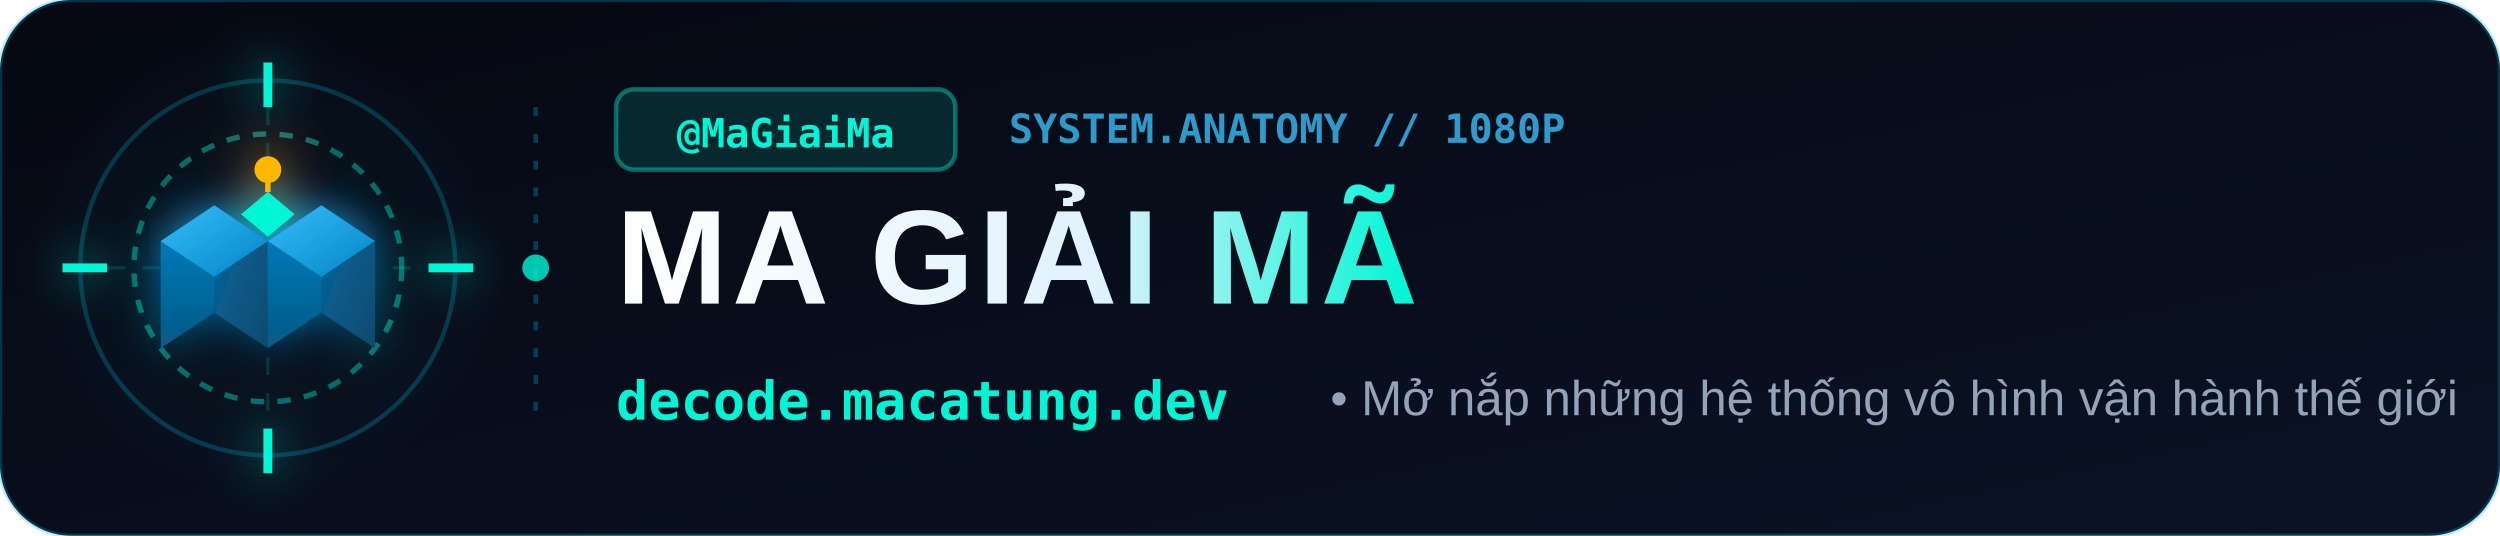
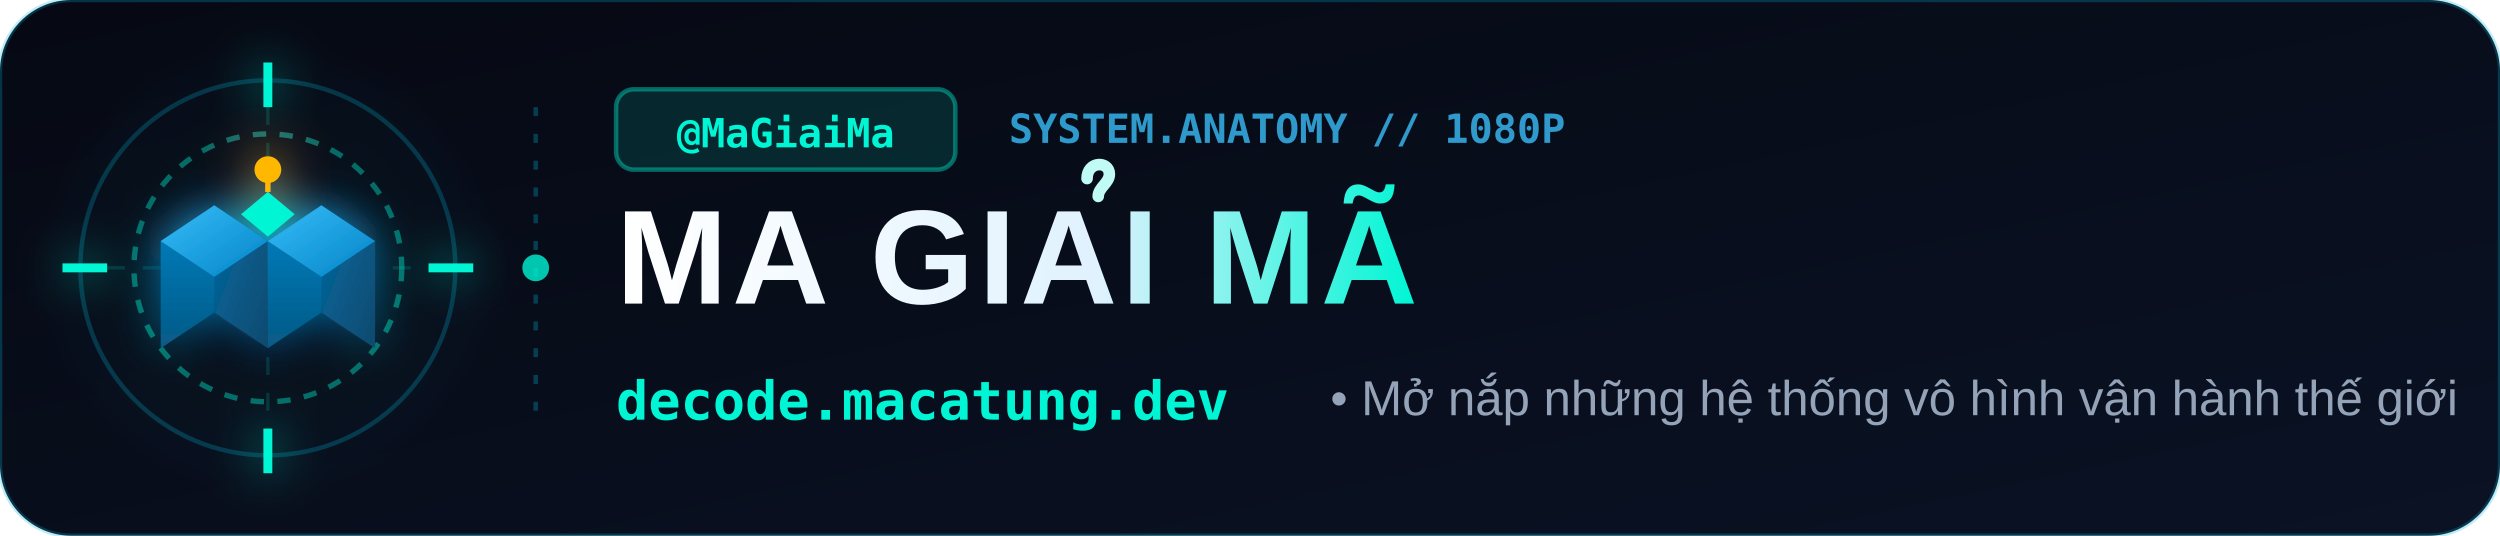
<svg xmlns="http://www.w3.org/2000/svg" viewBox="0 0 560 120" width="560" height="120">
  <defs>
    <linearGradient id="hBgGrad" x1="0%" y1="0%" x2="100%" y2="100%">
      <stop offset="0%" stop-color="#060913" />
      <stop offset="100%" stop-color="#0a1224" />
    </linearGradient>
    <linearGradient id="textCyan" x1="0%" y1="0%" x2="100%" y2="0%">
      <stop offset="0%" stop-color="#ffffff" />
      <stop offset="60%" stop-color="#e0f2fe" />
      <stop offset="100%" stop-color="#00f5d4" />
    </linearGradient>
    <linearGradient id="hIsoTop" x1="0%" y1="0%" x2="100%" y2="100%">
      <stop offset="0%" stop-color="#38bdf8" />
      <stop offset="100%" stop-color="#0284c7" />
    </linearGradient>
    <linearGradient id="hIsoLeft" x1="0%" y1="0%" x2="0%" y2="100%">
      <stop offset="0%" stop-color="#0284c7" />
      <stop offset="100%" stop-color="#075985" />
    </linearGradient>
    <linearGradient id="hIsoRight" x1="0%" y1="0%" x2="100%" y2="100%">
      <stop offset="0%" stop-color="#0369a1" />
      <stop offset="100%" stop-color="#0c4a6e" />
    </linearGradient>
    <filter id="hGlow" x="-20%" y="-20%" width="140%" height="140%">
      <feGaussianBlur stdDeviation="5" result="blur" />
      <feComposite in="SourceGraphic" in2="blur" operator="over" />
    </filter>
  </defs>
  <rect width="560" height="120" rx="16" fill="url(#hBgGrad)" stroke="#00b4d8" stroke-width="1" stroke-opacity="0.25" />
  <line x1="16" y1="60" x2="104" y2="60" stroke="#00f5d4" stroke-width="0.75" stroke-opacity="0.15" stroke-dasharray="4 4" />
  <line x1="60" y1="16" x2="60" y2="104" stroke="#00f5d4" stroke-width="0.75" stroke-opacity="0.15" stroke-dasharray="4 4" />
  <g transform="translate(60, 60)" filter="url(#hGlow)">
    <circle cx="0" cy="0" r="42" fill="none" stroke="#00b4d8" stroke-width="1" stroke-opacity="0.25" />
    <circle cx="0" cy="0" r="30" fill="none" stroke="#00f5d4" stroke-width="1.2" stroke-opacity="0.4" stroke-dasharray="3 3" />
    <line x1="0" y1="-46" x2="0" y2="-36" stroke="#00f5d4" stroke-width="2" />
    <line x1="0" y1="36" x2="0" y2="46" stroke="#00f5d4" stroke-width="2" />
    <line x1="-46" y1="0" x2="-36" y2="0" stroke="#00f5d4" stroke-width="2" />
    <line x1="36" y1="0" x2="46" y2="0" stroke="#00f5d4" stroke-width="2" />
    <g transform="translate(0, -2)">
      <polygon points="-24,-4 -12,-12 -12,12 -24,20" fill="url(#hIsoLeft)" />
      <polygon points="-12,-12 0,-4 0,20 -12,12" fill="url(#hIsoRight)" />
      <polygon points="-24,-4 -12,-12 0,-4 -12,4" fill="url(#hIsoTop)" />
      <polygon points="0,-4 12,-12 12,12 0,20" fill="url(#hIsoLeft)" />
      <polygon points="12,-12 24,-4 24,20 12,12" fill="url(#hIsoRight)" />
      <polygon points="0,-4 12,-12 24,-4 12,4" fill="url(#hIsoTop)" />
      <polygon points="-6,-10 0,-15 6,-10 0,-5" fill="#00f5d4" />
      <circle cx="0" cy="-20" r="3" fill="#ffb703" />
      <line x1="0" y1="-20" x2="0" y2="-15" stroke="#ffb703" stroke-width="1.2" />
    </g>
  </g>
  <line x1="120" y1="24" x2="120" y2="96" stroke="#00b4d8" stroke-width="1" stroke-opacity="0.3" stroke-dasharray="2 4" />
  <circle cx="120" cy="60" r="3" fill="#00f5d4" opacity="0.8" />
  <g transform="translate(138, 0)">
    <g transform="translate(0, 32)">
      <rect x="0" y="-12" width="76" height="18" rx="4" fill="#00f5d4" fill-opacity="0.12" stroke="#00f5d4" stroke-width="1" stroke-opacity="0.4" />
      <text x="38" y="1" font-family="'JetBrains Mono', monospace" font-size="9" font-weight="700" fill="#00f5d4" text-anchor="middle">@MaGiaiMa</text>
      <text x="88" y="0" font-family="'JetBrains Mono', monospace" font-size="9" font-weight="600" fill="#38bdf8" opacity="0.8">SYSTEM.ANATOMY // 1080P</text>
    </g>
-     <text x="0" y="68" font-family="'Be Vietnam Pro', 'Plus Jakarta Sans', 'Segoe UI', Arial, sans-serif" font-size="30" font-weight="900" fill="url(#textCyan)" letter-spacing="1">
-       MA GIẢI MÃ
+     <text x="0" y="68" font-family="Arial" font-size="30" font-weight="bold" fill="url(#textCyan)" letter-spacing="1">
+       MA GIAI MÃ
    </text>
+     <path d="M 105.5 40 C 105.5 36, 110.5 36, 110.5 39 C 110.5 41, 108 42, 108 44" stroke="#c0fcf5" stroke-width="2.6" stroke-linecap="round" fill="none" />
    <g transform="translate(0, 94)">
      <text x="0" y="0" font-family="'JetBrains Mono', monospace" font-size="12" font-weight="700" fill="#00f5d4">
        decode.macatung.dev
      </text>
      <text x="160" y="-1" font-family="'Be Vietnam Pro', 'Plus Jakarta Sans', 'Segoe UI', Arial, sans-serif" font-size="11" font-weight="500" fill="#94a3b8">
        • Mở nắp những hệ thống vô hình vận hành thế giới
      </text>
    </g>
  </g>
</svg>
